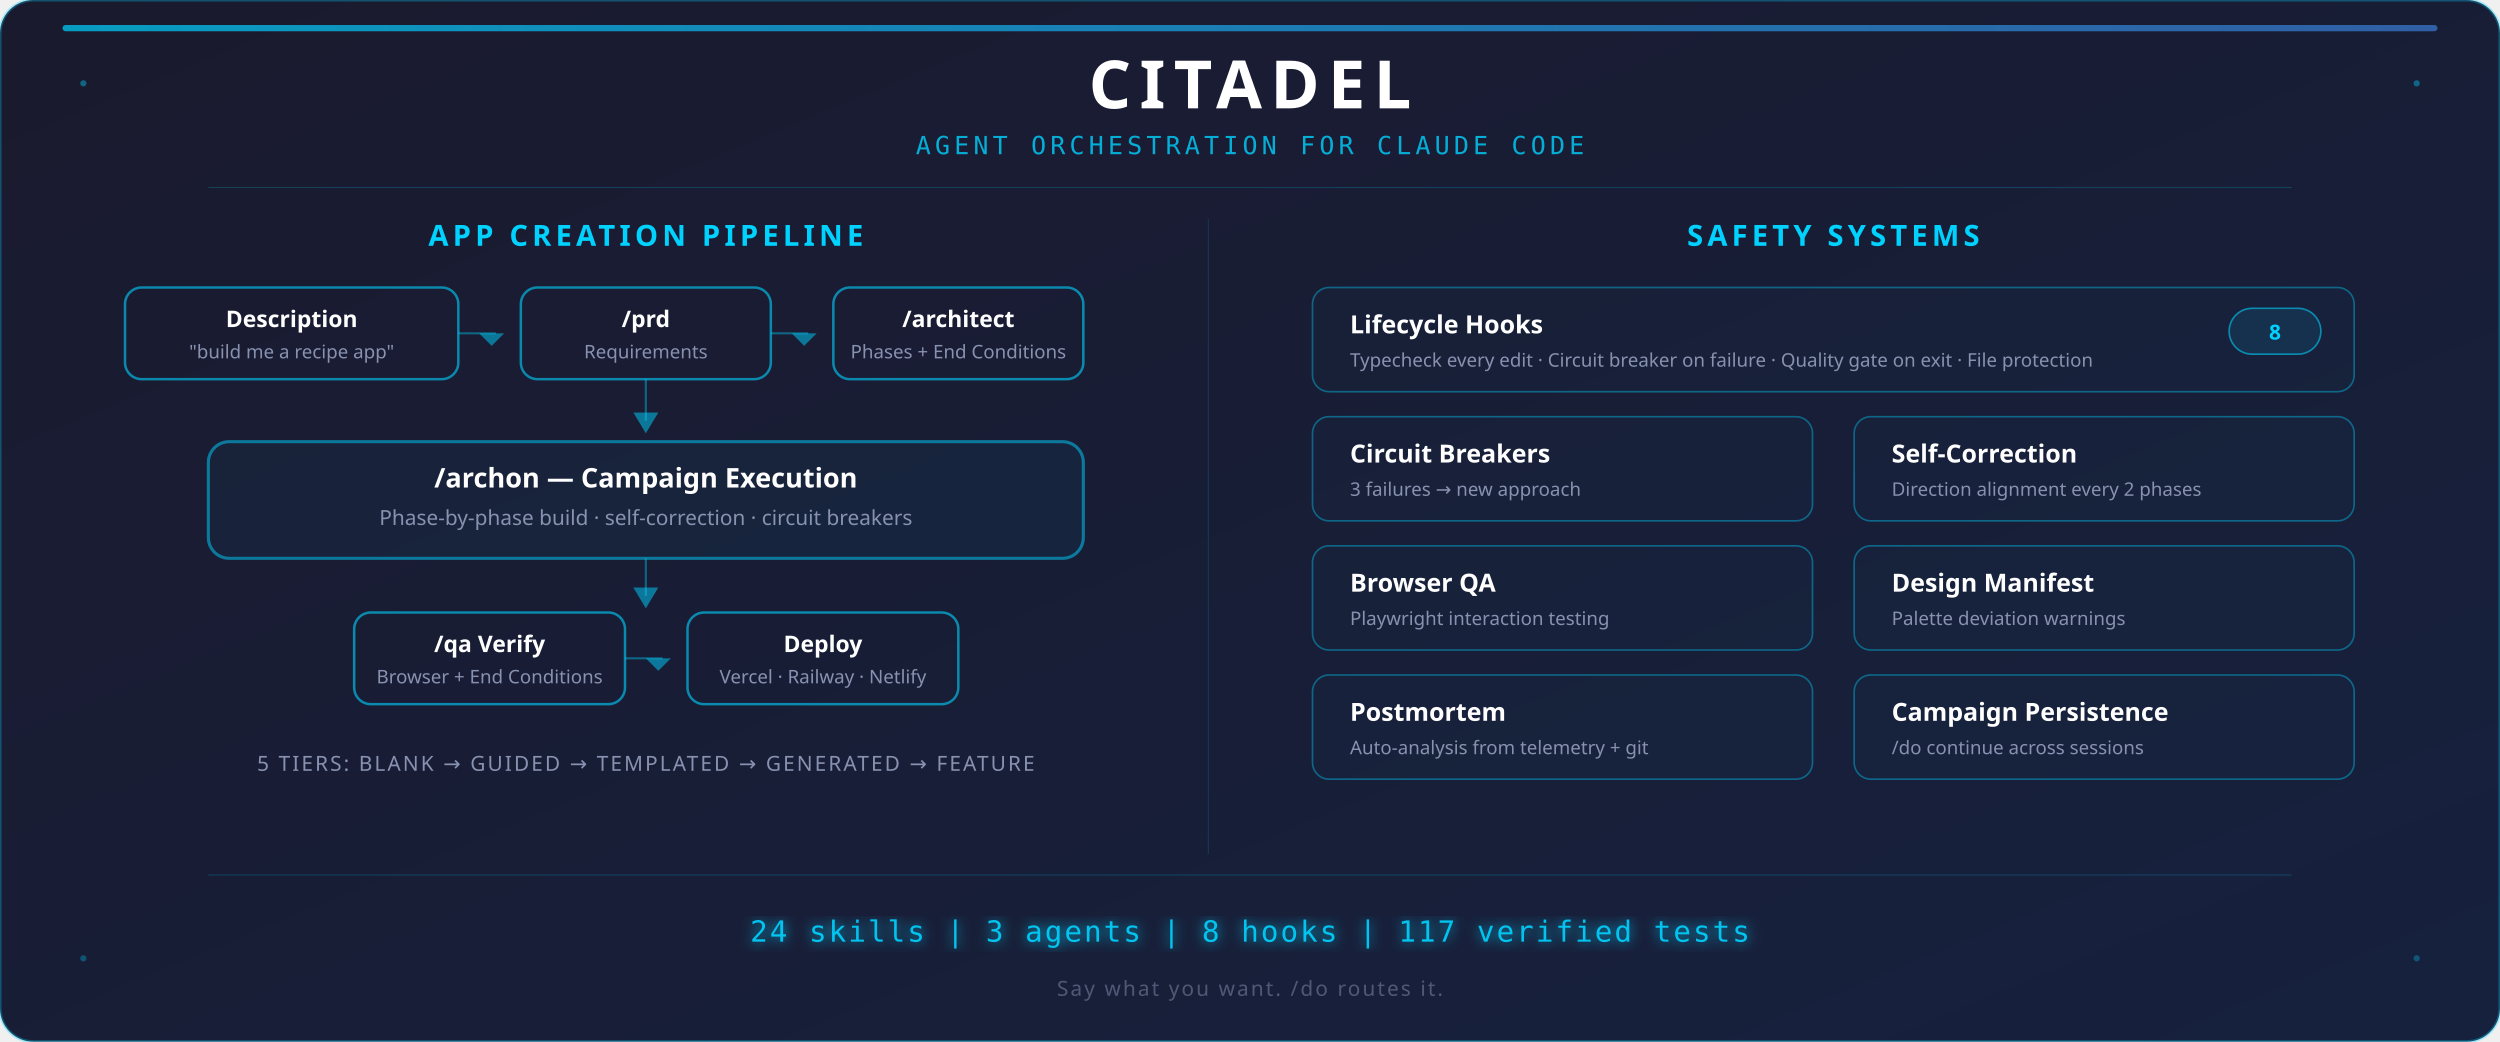
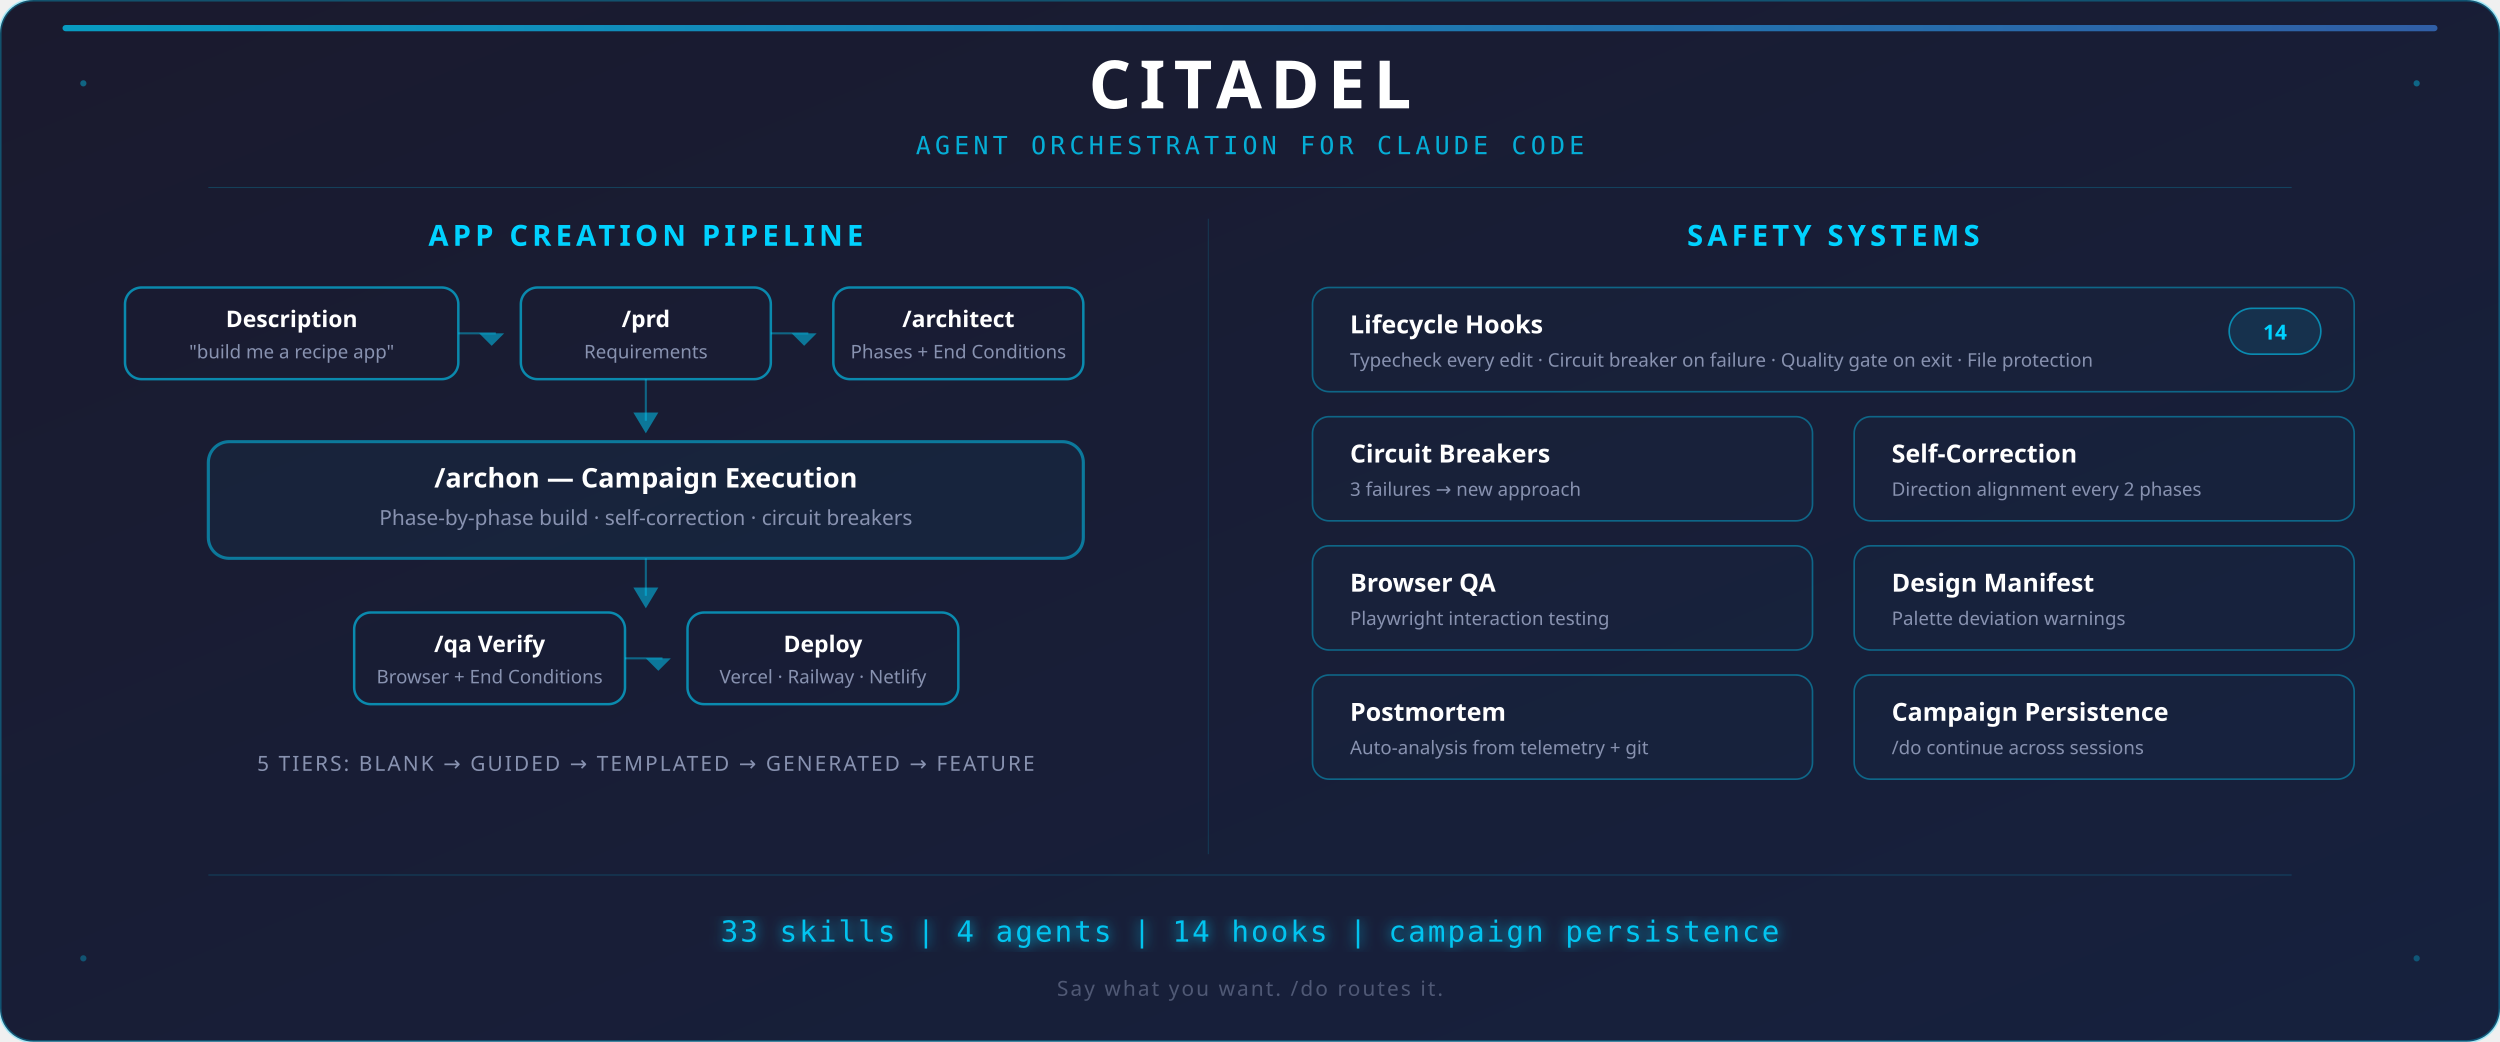
<svg xmlns="http://www.w3.org/2000/svg" width="1200" height="500" viewBox="0 0 1200 500">
  <defs>
    <linearGradient id="bg" x1="0%" y1="0%" x2="100%" y2="100%">
      <stop offset="0%" style="stop-color:#1a1a2e;stop-opacity:1" />
      <stop offset="100%" style="stop-color:#16213e;stop-opacity:1" />
    </linearGradient>
    <linearGradient id="accent" x1="0%" y1="0%" x2="100%" y2="0%">
      <stop offset="0%" style="stop-color:#00d2ff;stop-opacity:1" />
      <stop offset="100%" style="stop-color:#3a7bd5;stop-opacity:1" />
    </linearGradient>
    <linearGradient id="accent-v" x1="0%" y1="0%" x2="0%" y2="100%">
      <stop offset="0%" style="stop-color:#00d2ff;stop-opacity:1" />
      <stop offset="100%" style="stop-color:#3a7bd5;stop-opacity:1" />
    </linearGradient>
    <filter id="glow">
      <feGaussianBlur stdDeviation="3" result="blur" />
      <feMerge>
        <feMergeNode in="blur" />
        <feMergeNode in="SourceGraphic" />
      </feMerge>
    </filter>
    <filter id="glow-soft">
      <feGaussianBlur stdDeviation="6" result="blur" />
      <feMerge>
        <feMergeNode in="blur" />
        <feMergeNode in="SourceGraphic" />
      </feMerge>
    </filter>
  </defs>
  <rect width="1200" height="500" rx="16" fill="url(#bg)" stroke="#00d2ff" stroke-width="1.5" stroke-opacity="0.3" />
  <rect x="30" y="12" width="1140" height="3" rx="1.5" fill="url(#accent)" opacity="0.7" />
  <text x="600" y="52" text-anchor="middle" font-family="'Segoe UI',system-ui,sans-serif" font-size="32" font-weight="700" fill="#ffffff" letter-spacing="4">CITADEL</text>
  <text x="600" y="74" text-anchor="middle" font-family="'SF Mono','Cascadia Code',monospace" font-size="12" fill="#00d2ff" opacity="0.8" letter-spacing="2">AGENT ORCHESTRATION FOR CLAUDE CODE</text>
  <line x1="100" y1="90" x2="1100" y2="90" stroke="#00d2ff" stroke-width="0.5" opacity="0.2" />
  <text x="310" y="118" text-anchor="middle" font-family="'Segoe UI',system-ui,sans-serif" font-size="14" font-weight="600" fill="#00d2ff" letter-spacing="2">APP CREATION PIPELINE</text>
  <g font-family="'Segoe UI',system-ui,sans-serif">
    <rect x="60" y="138" width="160" height="44" rx="8" fill="none" stroke="#00d2ff" stroke-width="1.2" opacity="0.6" />
    <text x="140" y="157" text-anchor="middle" font-size="11" font-weight="600" fill="#ffffff">Description</text>
    <text x="140" y="172" text-anchor="middle" font-size="9" fill="#8892b0">"build me a recipe app"</text>
    <polygon points="230,160 242,160 236,166" fill="#00d2ff" opacity="0.5" />
    <line x1="220" y1="160" x2="238" y2="160" stroke="#00d2ff" stroke-width="1" opacity="0.4" />
    <rect x="250" y="138" width="120" height="44" rx="8" fill="none" stroke="#00d2ff" stroke-width="1.2" opacity="0.6" />
    <text x="310" y="157" text-anchor="middle" font-size="11" font-weight="600" fill="#ffffff">/prd</text>
    <text x="310" y="172" text-anchor="middle" font-size="9" fill="#8892b0">Requirements</text>
    <polygon points="380,160 392,160 386,166" fill="#00d2ff" opacity="0.5" />
    <line x1="370" y1="160" x2="388" y2="160" stroke="#00d2ff" stroke-width="1" opacity="0.4" />
    <rect x="400" y="138" width="120" height="44" rx="8" fill="none" stroke="#00d2ff" stroke-width="1.2" opacity="0.6" />
    <text x="460" y="157" text-anchor="middle" font-size="11" font-weight="600" fill="#ffffff">/architect</text>
    <text x="460" y="172" text-anchor="middle" font-size="9" fill="#8892b0">Phases + End Conditions</text>
    <line x1="310" y1="182" x2="310" y2="202" stroke="#00d2ff" stroke-width="1" opacity="0.4" />
    <polygon points="310,208 304,198 316,198" fill="#00d2ff" opacity="0.5" />
    <rect x="100" y="212" width="420" height="56" rx="10" fill="none" stroke="#00d2ff" stroke-width="1.5" opacity="0.5" />
    <rect x="100" y="212" width="420" height="56" rx="10" fill="#00d2ff" fill-opacity="0.04" />
    <text x="310" y="234" text-anchor="middle" font-size="13" font-weight="600" fill="#ffffff">/archon — Campaign Execution</text>
    <text x="310" y="252" text-anchor="middle" font-size="10" fill="#8892b0">Phase-by-phase build  ·  self-correction  ·  circuit breakers</text>
    <line x1="310" y1="268" x2="310" y2="286" stroke="#00d2ff" stroke-width="1" opacity="0.4" />
    <polygon points="310,292 304,282 316,282" fill="#00d2ff" opacity="0.5" />
    <rect x="170" y="294" width="130" height="44" rx="8" fill="none" stroke="#00d2ff" stroke-width="1.2" opacity="0.6" />
    <text x="235" y="313" text-anchor="middle" font-size="11" font-weight="600" fill="#ffffff">/qa Verify</text>
    <text x="235" y="328" text-anchor="middle" font-size="9" fill="#8892b0">Browser + End Conditions</text>
    <polygon points="310,316 322,316 316,322" fill="#00d2ff" opacity="0.5" />
    <line x1="300" y1="316" x2="318" y2="316" stroke="#00d2ff" stroke-width="1" opacity="0.4" />
    <rect x="330" y="294" width="130" height="44" rx="8" fill="none" stroke="#00d2ff" stroke-width="1.2" opacity="0.6" />
    <text x="395" y="313" text-anchor="middle" font-size="11" font-weight="600" fill="#ffffff">Deploy</text>
    <text x="395" y="328" text-anchor="middle" font-size="9" fill="#8892b0">Vercel · Railway · Netlify</text>
  </g>
  <g transform="translate(310,370)">
    <text x="0" y="0" text-anchor="middle" font-family="'Segoe UI',system-ui,sans-serif" font-size="10" fill="#8892b0" letter-spacing="1">5 TIERS: BLANK → GUIDED → TEMPLATED → GENERATED → FEATURE</text>
  </g>
  <line x1="580" y1="105" x2="580" y2="410" stroke="#00d2ff" stroke-width="0.5" opacity="0.15" />
  <text x="880" y="118" text-anchor="middle" font-family="'Segoe UI',system-ui,sans-serif" font-size="14" font-weight="600" fill="#00d2ff" letter-spacing="2">SAFETY SYSTEMS</text>
  <g font-family="'Segoe UI',system-ui,sans-serif">
    <g transform="translate(630,138)">
      <rect width="500" height="50" rx="8" fill="#00d2ff" fill-opacity="0.04" stroke="#00d2ff" stroke-width="0.8" opacity="0.4" />
      <text x="18" y="22" font-size="12" font-weight="600" fill="#ffffff">Lifecycle Hooks</text>
      <text x="18" y="38" font-size="9" fill="#8892b0">Typecheck every edit · Circuit breaker on failure · Quality gate on exit · File protection</text>
      <rect x="440" y="10" width="44" height="22" rx="11" fill="#00d2ff" fill-opacity="0.15" stroke="#00d2ff" stroke-width="0.8" opacity="0.6" />
-       <text x="462" y="25" text-anchor="middle" font-size="10" font-weight="600" fill="#00d2ff">8</text>
+       <text x="462" y="25" text-anchor="middle" font-size="10" font-weight="600" fill="#00d2ff">14</text>
    </g>
    <g transform="translate(630,200)">
      <rect width="240" height="50" rx="8" fill="#00d2ff" fill-opacity="0.04" stroke="#00d2ff" stroke-width="0.8" opacity="0.4" />
      <text x="18" y="22" font-size="12" font-weight="600" fill="#ffffff">Circuit Breakers</text>
      <text x="18" y="38" font-size="9" fill="#8892b0">3 failures → new approach</text>
    </g>
    <g transform="translate(890,200)">
      <rect width="240" height="50" rx="8" fill="#00d2ff" fill-opacity="0.04" stroke="#00d2ff" stroke-width="0.8" opacity="0.4" />
      <text x="18" y="22" font-size="12" font-weight="600" fill="#ffffff">Self-Correction</text>
      <text x="18" y="38" font-size="9" fill="#8892b0">Direction alignment every 2 phases</text>
    </g>
    <g transform="translate(630,262)">
      <rect width="240" height="50" rx="8" fill="#00d2ff" fill-opacity="0.04" stroke="#00d2ff" stroke-width="0.8" opacity="0.4" />
      <text x="18" y="22" font-size="12" font-weight="600" fill="#ffffff">Browser QA</text>
      <text x="18" y="38" font-size="9" fill="#8892b0">Playwright interaction testing</text>
    </g>
    <g transform="translate(890,262)">
      <rect width="240" height="50" rx="8" fill="#00d2ff" fill-opacity="0.04" stroke="#00d2ff" stroke-width="0.8" opacity="0.4" />
      <text x="18" y="22" font-size="12" font-weight="600" fill="#ffffff">Design Manifest</text>
      <text x="18" y="38" font-size="9" fill="#8892b0">Palette deviation warnings</text>
    </g>
    <g transform="translate(630,324)">
      <rect width="240" height="50" rx="8" fill="#00d2ff" fill-opacity="0.04" stroke="#00d2ff" stroke-width="0.8" opacity="0.4" />
      <text x="18" y="22" font-size="12" font-weight="600" fill="#ffffff">Postmortem</text>
      <text x="18" y="38" font-size="9" fill="#8892b0">Auto-analysis from telemetry + git</text>
    </g>
    <g transform="translate(890,324)">
      <rect width="240" height="50" rx="8" fill="#00d2ff" fill-opacity="0.04" stroke="#00d2ff" stroke-width="0.8" opacity="0.4" />
      <text x="18" y="22" font-size="12" font-weight="600" fill="#ffffff">Campaign Persistence</text>
      <text x="18" y="38" font-size="9" fill="#8892b0">/do continue across sessions</text>
    </g>
  </g>
  <line x1="100" y1="420" x2="1100" y2="420" stroke="#00d2ff" stroke-width="0.5" opacity="0.2" />
  <g font-family="'SF Mono','Cascadia Code',monospace" font-size="14" filter="url(#glow)">
-     <text x="600" y="452" text-anchor="middle" fill="#00d2ff" letter-spacing="1" opacity="0.9">24 skills  |  3 agents  |  8 hooks  |  117 verified tests</text>
+     <text x="600" y="452" text-anchor="middle" fill="#00d2ff" letter-spacing="1" opacity="0.9">33 skills  |  4 agents  |  14 hooks  |  campaign persistence</text>
  </g>
  <text x="600" y="478" text-anchor="middle" font-family="'Segoe UI',system-ui,sans-serif" font-size="10" fill="#8892b0" opacity="0.5" letter-spacing="1">Say what you want. /do routes it.</text>
  <circle cx="40" cy="40" r="1.5" fill="#00d2ff" opacity="0.4" />
  <circle cx="1160" cy="40" r="1.5" fill="#00d2ff" opacity="0.4" />
  <circle cx="40" cy="460" r="1.5" fill="#00d2ff" opacity="0.3" />
  <circle cx="1160" cy="460" r="1.5" fill="#00d2ff" opacity="0.3" />
</svg>
